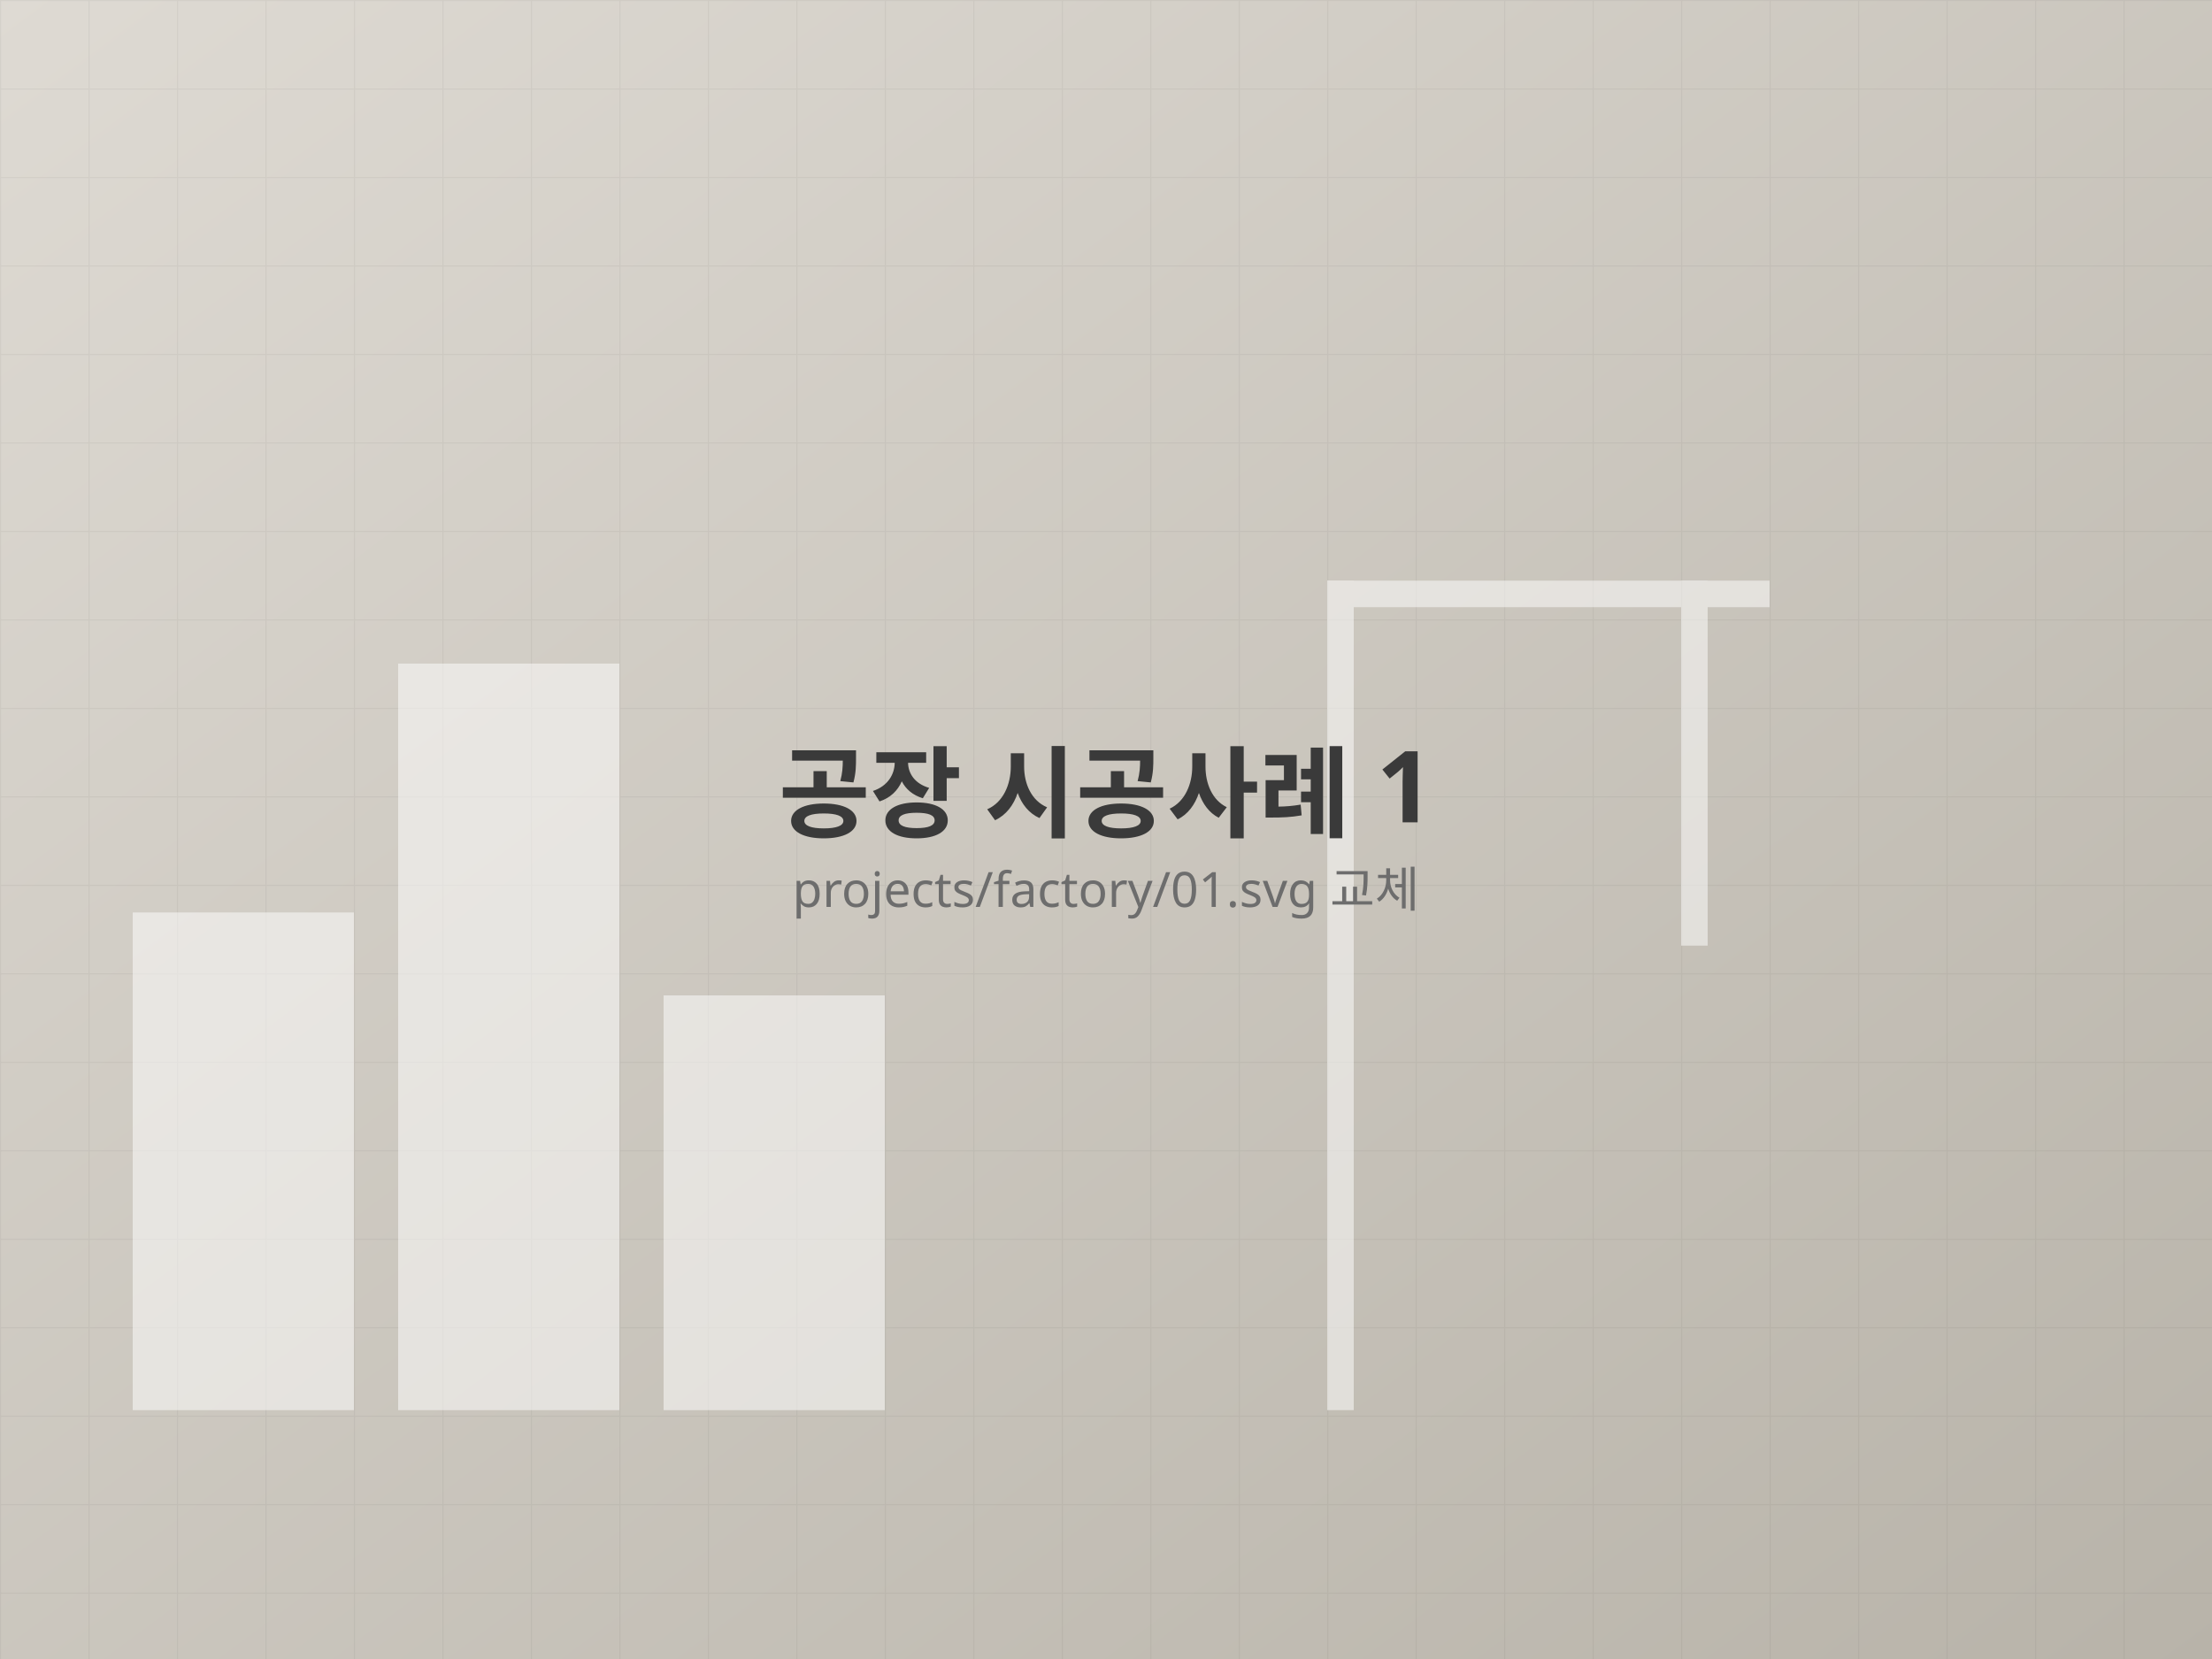
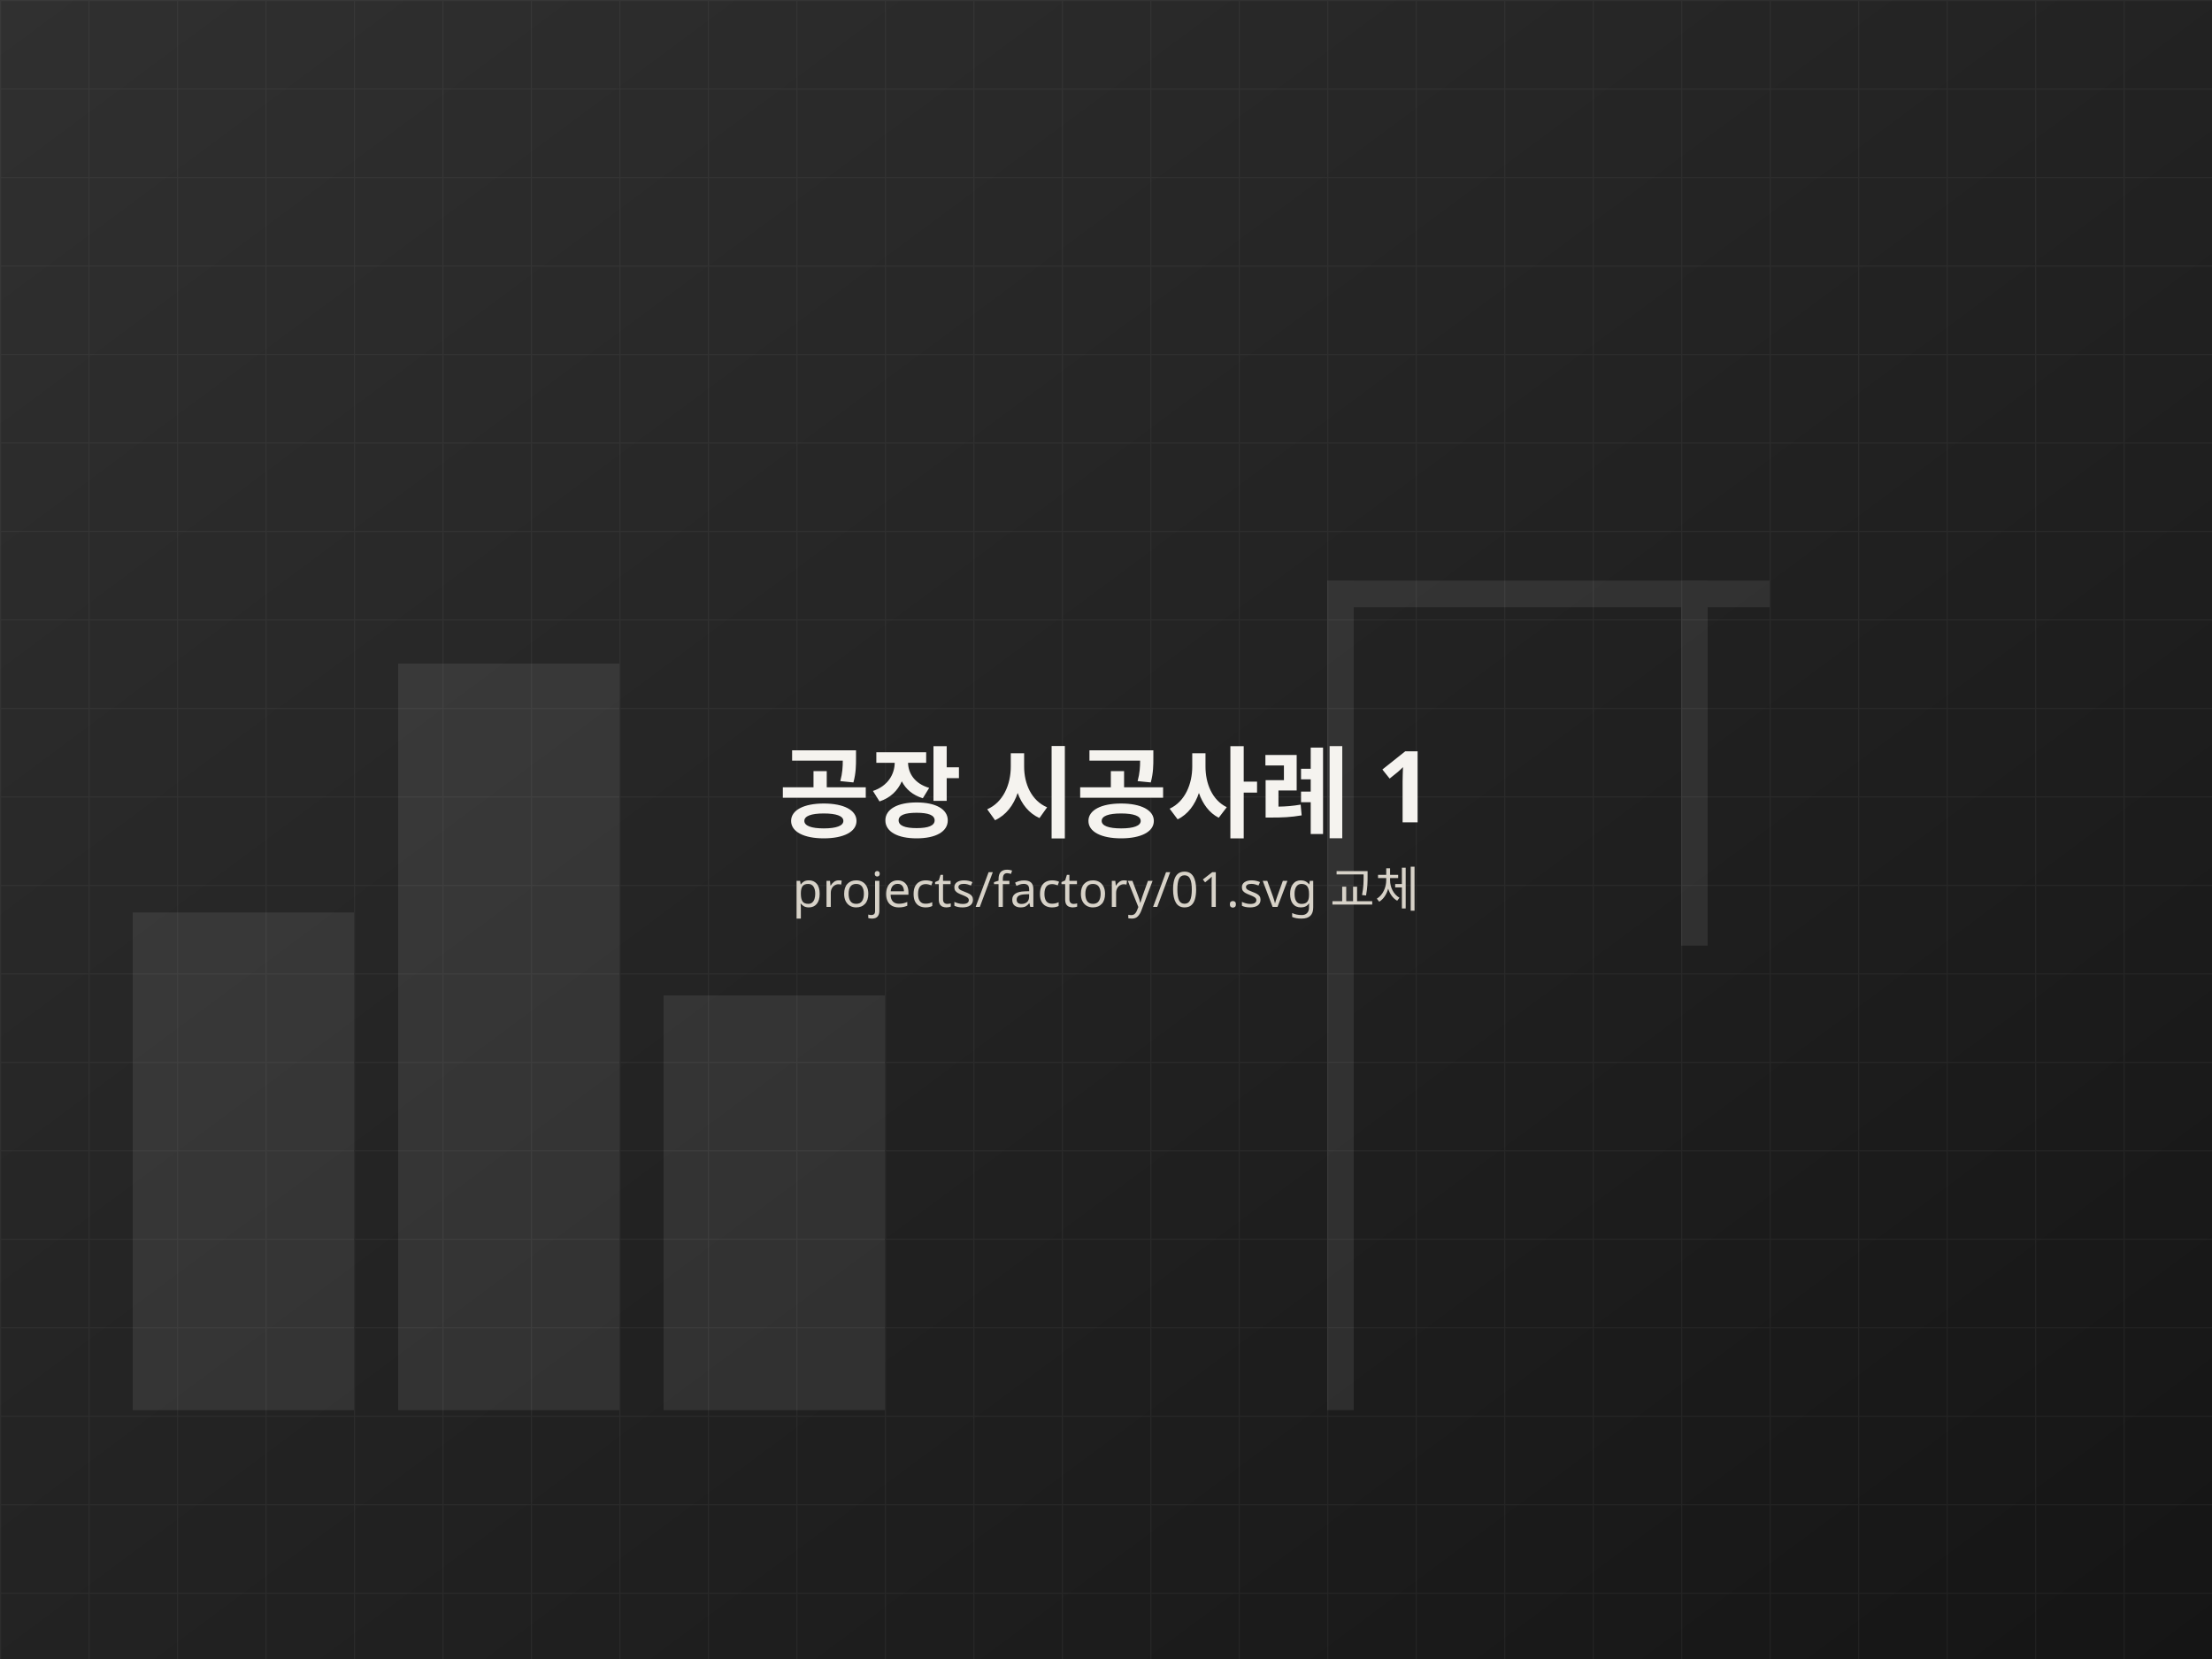
<svg xmlns="http://www.w3.org/2000/svg" width="1000" height="750" viewBox="0 0 1000 750">
  <defs>
    <linearGradient id="g" x1="0" y1="0" x2="1" y2="1">
-       <stop offset="0%" stop-color="#dedad3" />
-       <stop offset="100%" stop-color="#b8b3a9" />
+       <stop offset="0%" stop-color="#303030" />
+       <stop offset="100%" stop-color="#151515" />
    </linearGradient>
    <pattern id="grid" width="40" height="40" patternUnits="userSpaceOnUse">
-       <path d="M40 0H0V40" fill="none" stroke="#000000" stroke-opacity="0.045" stroke-width="1" />
+       <path d="M40 0H0V40" fill="none" stroke="#ffffff" stroke-opacity="0.045" stroke-width="1" />
    </pattern>
  </defs>
  <rect width="1000" height="750" fill="url(#g)" />
  <rect width="1000" height="750" fill="url(#grid)" />
-   <g opacity="0.5" fill="#ffffff">
+   <g opacity="0.08" fill="#ffffff">
    <rect x="6%" y="55%" width="10%" height="30%" />
    <rect x="18%" y="40%" width="10%" height="45%" />
    <rect x="30%" y="60%" width="10%" height="25%" />
    <rect x="60%" y="35%" width="1.2%" height="50%" />
    <rect x="60%" y="35%" width="20%" height="1.6%" />
    <rect x="76%" y="35%" width="1.2%" height="22%" />
  </g>
  <g font-family="'Pretendard Variable', 'Apple SD Gothic Neo', sans-serif" text-anchor="middle">
-     <text x="50%" y="50%" font-size="45" font-weight="700" fill="#3A3A3A">공장 시공사례 1</text>
-     <text x="50%" y="410" font-size="22" fill="#6D6D6D">projects/factory/01.svg 교체</text>
+     <text x="50%" y="50%" font-size="45" font-weight="700" fill="#F5F3EF">공장 시공사례 1</text>
+     <text x="50%" y="410" font-size="22" fill="#D7D2C8">projects/factory/01.svg 교체</text>
  </g>
</svg>
